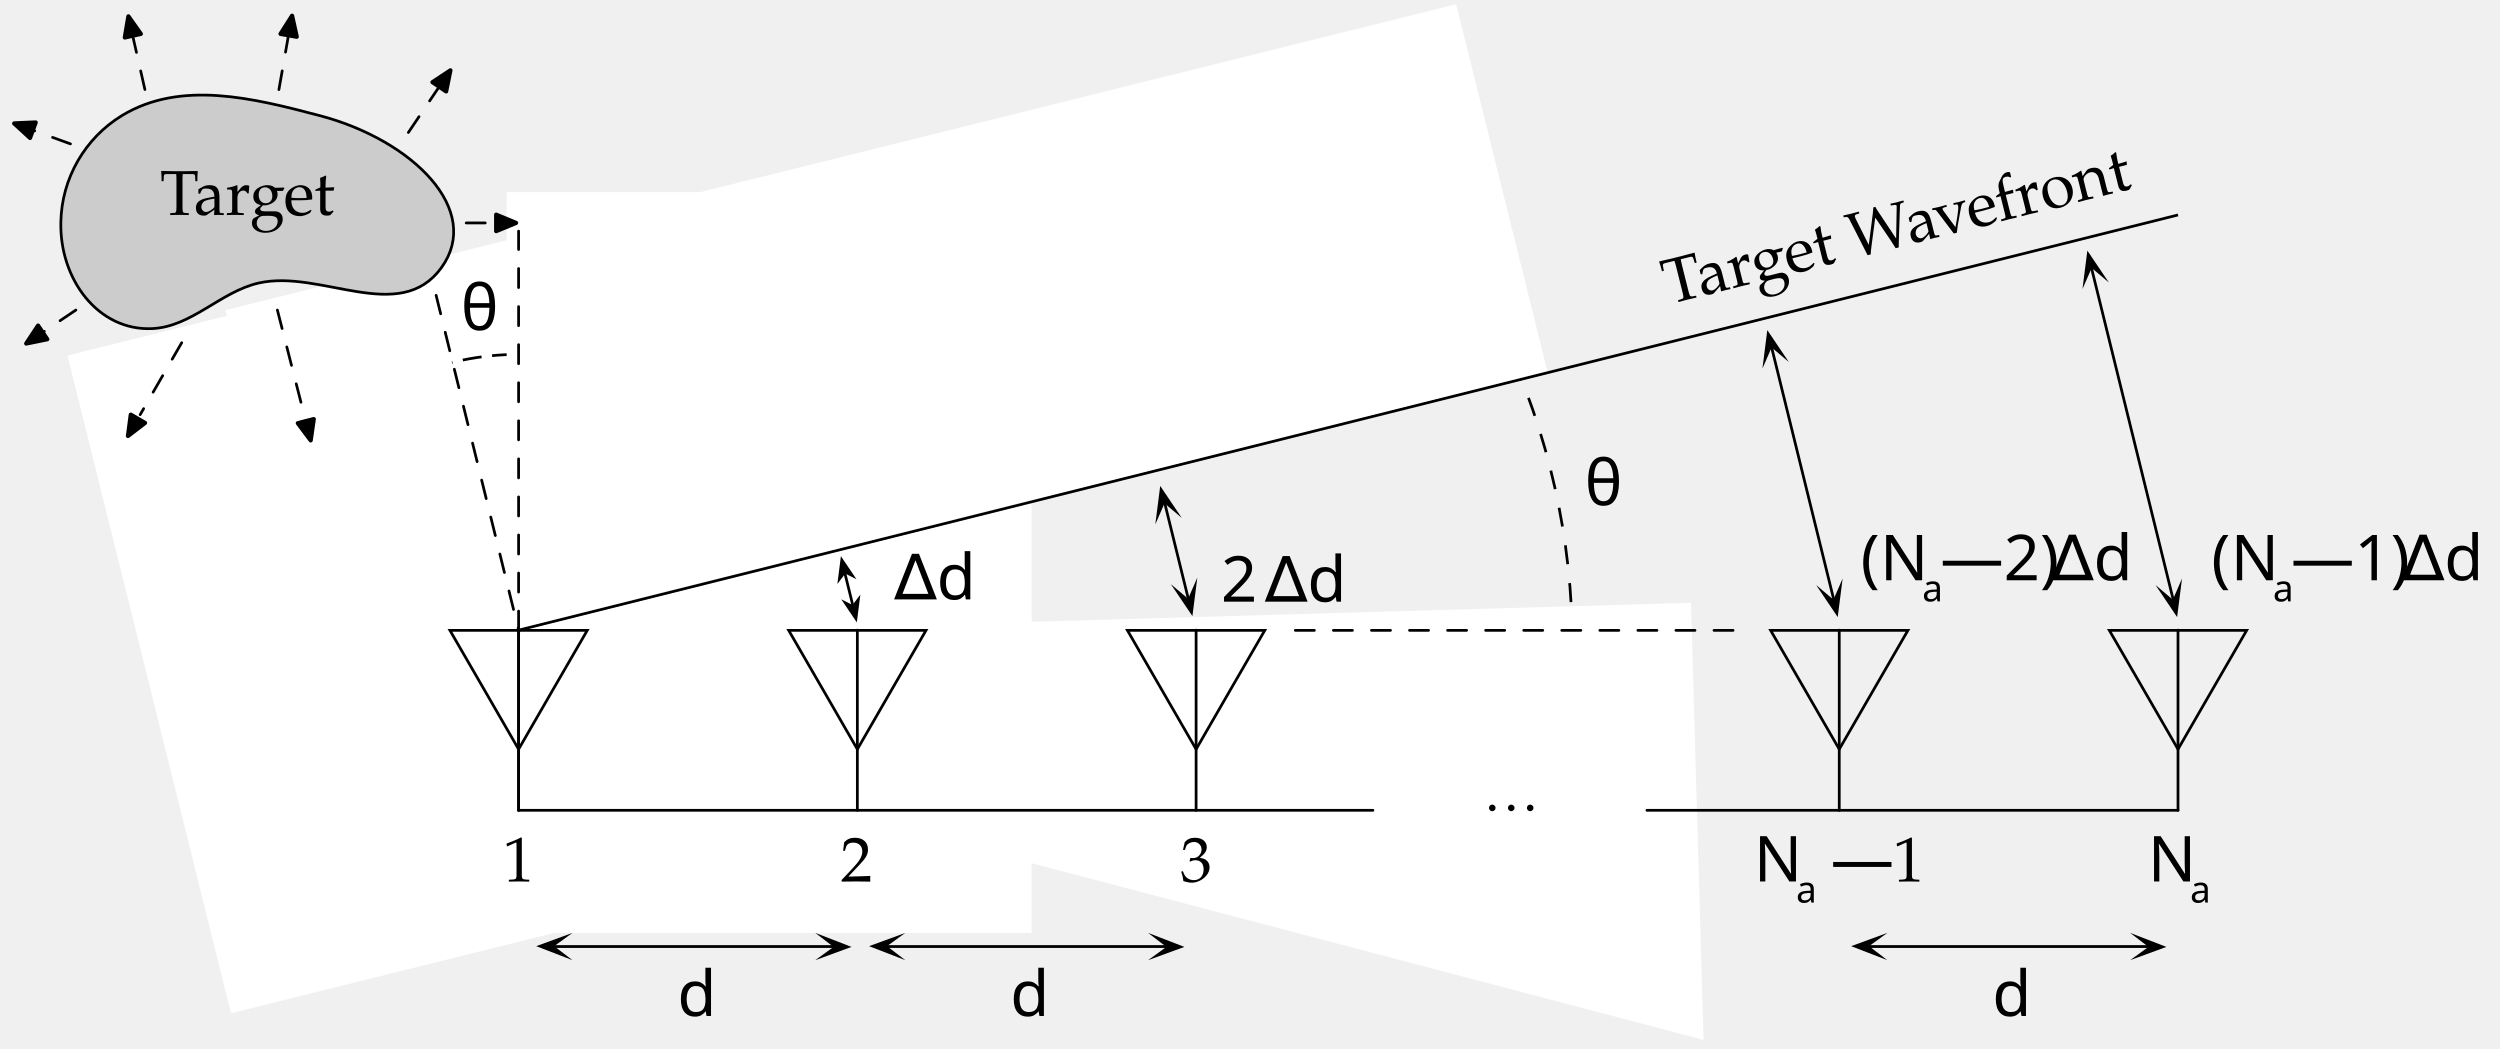
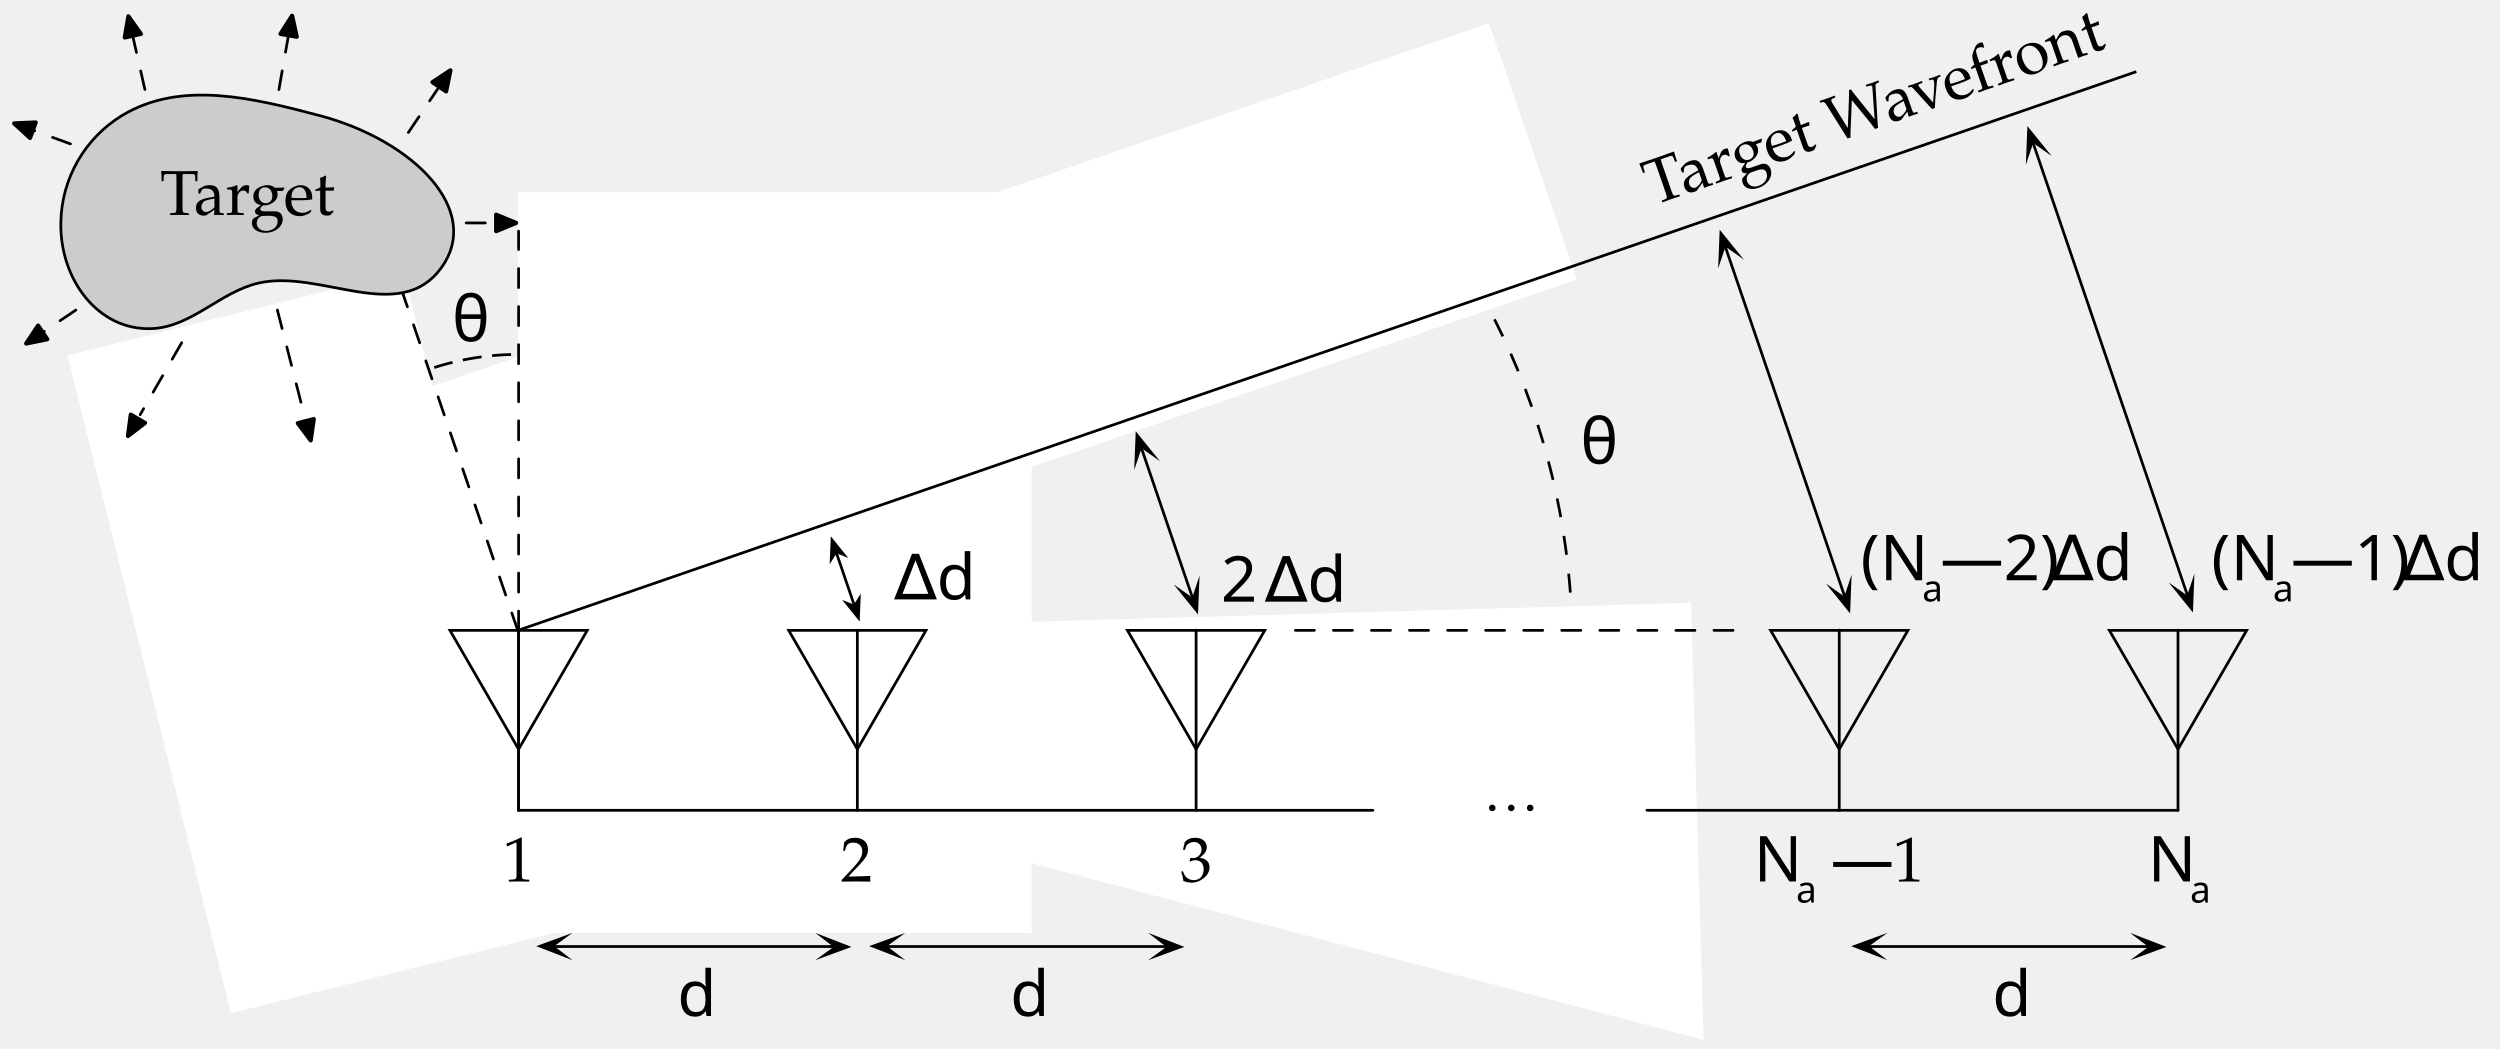
<svg xmlns="http://www.w3.org/2000/svg" id="Capa_1" data-name="Capa 1" viewBox="0 0 472.91 198.4">
  <defs>
-     <style>.cls-1,.cls-15,.cls-16,.cls-3,.cls-4,.cls-5,.cls-6{fill:none;}.cls-1,.cls-10,.cls-14,.cls-15,.cls-16,.cls-3,.cls-4,.cls-5,.cls-6{stroke:#000;}.cls-1,.cls-10,.cls-3,.cls-6{stroke-miterlimit:10;}.cls-1,.cls-14,.cls-15,.cls-3,.cls-6{stroke-width:0.52px;}.cls-1,.cls-5{stroke-dasharray:3.6 3.6;}.cls-2{fill:#fff;}.cls-3{stroke-dasharray:3.6 2;}.cls-15,.cls-16,.cls-4,.cls-5{stroke-linecap:round;}.cls-14,.cls-15,.cls-16,.cls-4,.cls-5{stroke-linejoin:round;}.cls-4,.cls-5{stroke-width:0.52px;}.cls-13,.cls-7{font-size:12px;}.cls-7{font-family:LinLibertineI, Linux Libertine;}.cls-10,.cls-13,.cls-8{font-family:Palatino-Roman, Palatino;}.cls-9{fill-rule:evenodd;}.cls-10{font-size:8.6px;stroke-width:0.25px;letter-spacing:0.17em;}.cls-11{letter-spacing:0.17em;}.cls-12{letter-spacing:0em;}.cls-14{fill:#ccc;}.cls-15{stroke-dasharray:3.6 3.6;}.cls-16{stroke-width:0.8px;}</style>
+     <style>.cls-1,.cls-15,.cls-16,.cls-2,.cls-4,.cls-5,.cls-6{fill:none;}.cls-1,.cls-10,.cls-14,.cls-15,.cls-16,.cls-2,.cls-4,.cls-5,.cls-6{stroke:#000;}.cls-1,.cls-10,.cls-2,.cls-4{stroke-miterlimit:10;}.cls-1,.cls-14,.cls-15,.cls-2,.cls-4,.cls-5,.cls-6{stroke-width:0.52px;}.cls-2{stroke-dasharray:3.6 3.6;}.cls-3{fill:#fff;}.cls-4{stroke-dasharray:3.6 2;}.cls-15,.cls-16,.cls-5,.cls-6{stroke-linecap:round;}.cls-14,.cls-15,.cls-16,.cls-5,.cls-6{stroke-linejoin:round;}.cls-6{stroke-dasharray:3.6 3.6;}.cls-13,.cls-7{font-size:12px;}.cls-7{font-family:LinLibertineI, Linux Libertine;}.cls-10,.cls-13,.cls-8{font-family:Palatino-Roman, Palatino;}.cls-9{fill-rule:evenodd;}.cls-10{font-size:8.6px;stroke-width:0.25px;letter-spacing:0.17em;}.cls-11{letter-spacing:0.17em;}.cls-12{letter-spacing:0em;}.cls-14{fill:#ccc;}.cls-15{stroke-dasharray:3.6 3.6;}.cls-16{stroke-width:0.8px;}</style>
  </defs>
-   <path class="cls-1" d="M272.51,43.45A136.6,136.6,0,0,1,292,160.26" />
-   <rect class="cls-2" x="131.84" y="-55.4" width="71.74" height="239.9" transform="translate(189.88 -113.78) rotate(76.04)" />
-   <circle class="cls-3" cx="98.1" cy="119.2" r="52.16" />
-   <rect class="cls-2" x="27.18" y="56.88" width="70.27" height="128.21" transform="translate(151.99 223.36) rotate(166.04)" />
-   <polyline class="cls-2" points="38.55 122.12 319.87 114.03 322.25 196.7" />
-   <rect class="cls-2" x="95.84" y="36.34" width="99.3" height="140.14" />
-   <line class="cls-4" x1="98.1" y1="153.28" x2="98.1" y2="119.2" />
-   <line class="cls-5" x1="98.1" y1="119.2" x2="98.1" y2="43.72" />
-   <line class="cls-5" x1="245.03" y1="119.24" x2="329.18" y2="119.24" />
-   <line class="cls-4" x1="98.1" y1="153.28" x2="259.7" y2="153.28" />
-   <line class="cls-4" x1="226.26" y1="153.28" x2="226.26" y2="119.2" />
-   <polygon class="cls-6" points="226.26 141.73 219.76 130.48 213.27 119.24 226.26 119.24 239.25 119.24 232.75 130.48 226.26 141.73" />
-   <line class="cls-4" x1="162.18" y1="153.28" x2="162.18" y2="119.2" />
-   <polygon class="cls-6" points="162.18 141.73 155.69 130.48 149.19 119.24 162.18 119.24 175.17 119.24 168.67 130.48 162.18 141.73" />
-   <line class="cls-4" x1="98.1" y1="153.28" x2="98.1" y2="119.2" />
-   <polygon class="cls-6" points="98.1 141.73 91.61 130.48 85.11 119.24 98.1 119.24 111.09 119.24 104.59 130.48 98.1 141.73" />
+   <path class="cls-1" d="M272.51,43.45c.34.49.69,1,1,1.47" />
+   <path class="cls-2" d="M275.54,47.92a136.67,136.67,0,0,1,17.4,108.88" />
+   <path class="cls-1" d="M292.47,158.53c-.16.58-.32,1.16-.49,1.73" />
+   <rect class="cls-3" x="150.93" y="-52.34" width="51.24" height="239.9" transform="translate(183.11 -121.33) rotate(71.04)" />
+   <circle class="cls-4" cx="98.1" cy="119.2" r="52.16" />
+   <rect class="cls-3" x="27.25" y="57.45" width="65.55" height="128.21" transform="translate(147.62 225.03) rotate(166.04)" />
+   <polyline class="cls-3" points="38.55 122.12 319.87 114.03 322.25 196.7" />
+   <rect class="cls-3" x="97.99" y="36.34" width="97.15" height="140.14" />
+   <line class="cls-5" x1="98.1" y1="153.28" x2="98.1" y2="119.2" />
+   <line class="cls-6" x1="98.1" y1="119.2" x2="98.1" y2="43.72" />
+   <line class="cls-6" x1="245.03" y1="119.24" x2="329.18" y2="119.24" />
+   <line class="cls-5" x1="98.1" y1="153.28" x2="259.7" y2="153.28" />
+   <line class="cls-5" x1="226.26" y1="153.28" x2="226.26" y2="119.2" />
+   <polygon class="cls-1" points="226.26 141.73 219.76 130.48 213.27 119.24 226.26 119.24 239.25 119.24 232.75 130.48 226.26 141.73" />
+   <line class="cls-5" x1="162.18" y1="153.28" x2="162.18" y2="119.2" />
+   <polygon class="cls-1" points="162.18 141.73 155.69 130.48 149.19 119.24 162.18 119.24 175.17 119.24 168.67 130.48 162.18 141.73" />
+   <line class="cls-5" x1="98.1" y1="153.28" x2="98.1" y2="119.2" />
+   <polygon class="cls-1" points="98.1 141.73 91.61 130.48 85.11 119.24 98.1 119.24 111.09 119.24 104.59 130.48 98.1 141.73" />
  <text class="cls-7" transform="translate(406.31 166.74)">N</text>
  <text class="cls-7" transform="translate(414.29 170.74) scale(0.58)">a</text>
-   <line class="cls-4" x1="311.54" y1="153.28" x2="412" y2="153.28" />
-   <line class="cls-4" x1="347.92" y1="153.28" x2="347.92" y2="119.2" />
-   <polygon class="cls-6" points="347.92 141.73 341.43 130.48 334.94 119.24 347.92 119.24 360.91 119.24 354.42 130.48 347.92 141.73" />
-   <line class="cls-4" x1="412" y1="153.28" x2="412" y2="119.2" />
-   <polygon class="cls-6" points="412 141.73 405.51 130.48 399.01 119.24 412 119.24 424.99 119.24 418.49 130.48 412 141.73" />
+   <line class="cls-5" x1="311.54" y1="153.28" x2="412" y2="153.28" />
+   <line class="cls-5" x1="347.92" y1="153.28" x2="347.92" y2="119.2" />
+   <polygon class="cls-1" points="347.92 141.73 341.43 130.48 334.94 119.24 347.92 119.24 360.91 119.24 354.42 130.48 347.92 141.73" />
+   <line class="cls-5" x1="412" y1="153.28" x2="412" y2="119.2" />
+   <polygon class="cls-1" points="412 141.73 405.51 130.48 399.01 119.24 412 119.24 424.99 119.24 418.49 130.48 412 141.73" />
  <text class="cls-7" transform="translate(331.78 166.74)">N</text>
  <text class="cls-7" transform="translate(339.76 170.74) scale(0.58)">a</text>
  <text class="cls-7" transform="translate(343.16 166.74)">
    <tspan xml:space="preserve"> — </tspan>
    <tspan class="cls-8" x="14.9" y="0">1</tspan>
  </text>
  <polyline class="cls-9" points="409.8 179.12 402.95 176.47 406.41 179.12 402.95 181.63 409.8 179.12" />
-   <line class="cls-4" x1="353.21" y1="179.05" x2="406.41" y2="179.05" />
+   <line class="cls-5" x1="353.21" y1="179.05" x2="406.41" y2="179.05" />
  <polyline class="cls-9" points="350.17 178.98 357.02 181.63 353.56 178.98 357.02 176.47 350.17 178.98" />
-   <line class="cls-5" x1="77.33" y1="34.89" x2="98.17" y2="119.46" />
-   <polyline class="cls-9" points="411.83 116.73 412.76 109.44 411.02 113.43 407.75 110.67 411.83 116.73" />
-   <line class="cls-4" x1="395.2" y1="48.94" x2="411.09" y2="113.42" />
-   <polyline class="cls-9" points="394.85 47.4 393.93 54.68 395.67 50.69 398.93 53.45 394.85 47.4" />
-   <polyline class="cls-9" points="225.56 116.55 226.49 109.26 224.75 113.26 221.48 110.5 225.56 116.55" />
-   <line class="cls-4" x1="219.96" y1="93.68" x2="225.09" y2="114.51" />
-   <polyline class="cls-9" points="219.47 91.92 218.54 99.2 220.28 95.21 223.55 97.97 219.47 91.92" />
-   <line class="cls-4" x1="159.62" y1="107.61" x2="161.7" y2="116.04" />
-   <polyline class="cls-9" points="159.07 105.21 158.4 110.47 159.89 108.5 162.02 109.58 159.07 105.21" />
-   <polyline class="cls-9" points="347.63 116.73 348.56 109.44 346.82 113.43 343.55 110.67 347.63 116.73" />
-   <line class="cls-4" x1="334.86" y1="64.63" x2="346.88" y2="113.42" />
-   <polyline class="cls-9" points="334.31 62.44 333.39 69.72 335.13 65.73 338.39 68.49 334.31 62.44" />
+   <line class="cls-6" x1="71.25" y1="41" x2="97.99" y2="119.39" />
+   <polyline class="cls-9" points="414.82 115.86 415.11 108.52 413.73 112.64 410.23 110.18 414.82 115.86" />
+   <line class="cls-5" x1="384.16" y1="25.78" x2="413.79" y2="112.62" />
+   <polyline class="cls-9" points="383.51 23.84 383.22 31.18 384.61 27.05 388.1 29.51 383.51 23.84" />
+   <polyline class="cls-9" points="226.62 116.24 226.91 108.9 225.53 113.03 222.03 110.56 226.62 116.24" />
+   <line class="cls-5" x1="215.43" y1="83.34" x2="225.98" y2="114.25" />
+   <polyline class="cls-9" points="214.84 81.58 214.55 88.92 215.94 84.79 219.43 87.25 214.84 81.58" />
+   <polyline class="cls-9" points="349.97 116.04 350.26 108.7 348.87 112.83 345.38 110.37 349.97 116.04" />
+   <line class="cls-5" x1="325.74" y1="44.83" x2="348.94" y2="112.81" />
+   <polyline class="cls-9" points="325.3 43.45 325.01 50.79 326.4 46.66 329.89 49.12 325.3 43.45" />
  <text class="cls-7" transform="translate(376.88 192.19)">d</text>
  <text class="cls-10" transform="translate(281.21 153.28)">.<tspan class="cls-11" x="3.59" y="0">.</tspan>
    <tspan class="cls-12" x="7.17" y="0">.</tspan>
  </text>
  <polyline class="cls-9" points="224.04 179.12 217.18 176.47 220.64 179.12 217.18 181.63 224.04 179.12" />
-   <line class="cls-4" x1="167.44" y1="179.05" x2="220.64" y2="179.05" />
+   <line class="cls-5" x1="167.44" y1="179.05" x2="220.64" y2="179.05" />
  <polyline class="cls-9" points="164.4 178.98 171.25 181.63 167.79 178.98 171.25 176.47 164.4 178.98" />
  <text class="cls-7" transform="translate(191.11 192.19)">d</text>
  <polyline class="cls-9" points="161.07 179.12 154.22 176.47 157.68 179.12 154.22 181.63 161.07 179.12" />
-   <line class="cls-4" x1="104.48" y1="179.05" x2="157.68" y2="179.05" />
+   <line class="cls-5" x1="104.48" y1="179.05" x2="157.68" y2="179.05" />
  <polyline class="cls-9" points="101.43 178.98 108.29 181.63 104.83 178.98 108.29 176.47 101.43 178.98" />
  <text class="cls-7" transform="translate(128.14 192.19)">d</text>
-   <text class="cls-7" transform="translate(87.17 62.43)">θ</text>
+   <text class="cls-7" transform="translate(85.51 64.55)">θ</text>
  <text class="cls-7" transform="translate(169.16 113.38)">∆d</text>
-   <line class="cls-6" x1="97.94" y1="119.24" x2="412" y2="40.66" />
-   <polyline class="cls-9" points="162.08 117.74 162.75 112.48 161.26 114.44 159.13 113.36 162.08 117.74" />
-   <text class="cls-7" transform="translate(299.77 95.56)">θ</text>
-   <text class="cls-13" transform="translate(315.64 57.57) rotate(-14.03)">Target Wavefront</text>
+   <line class="cls-1" x1="98.1" y1="119.2" x2="404.12" y2="13.55" />
+   <line class="cls-5" x1="157.56" y1="102.66" x2="162.09" y2="115.93" />
+   <polyline class="cls-9" points="157.16 101.45 156.94 106.74 158.25 104.66 160.47 105.55 157.16 101.45" />
+   <polyline class="cls-9" points="162.62 117.58 162.83 112.28 161.52 114.37 159.3 113.48 162.62 117.58" />
+   <text class="cls-7" transform="translate(298.96 87.71)">θ</text>
+   <text class="cls-13" transform="matrix(0.95, -0.33, 0.33, 0.95, 312.62, 38.89)">Target Wavefront</text>
  <text class="cls-7" transform="translate(230.96 113.81)">2 <tspan x="8.33" y="0">∆d</tspan>
  </text>
  <text class="cls-7" transform="translate(351.97 109.76)">(<tspan x="3.67" y="0">N</tspan>
  </text>
  <text class="cls-7" transform="translate(363.62 113.76) scale(0.58)">a</text>
  <text class="cls-7" transform="translate(367.02 109.76)">—2) <tspan x="20.98" y="0">∆d</tspan>
  </text>
  <text class="cls-13" transform="translate(223.26 166.74)">3</text>
  <text class="cls-13" transform="translate(159.02 166.74)">2</text>
  <text class="cls-13" transform="translate(95.1 166.74)">1</text>
  <text class="cls-7" transform="translate(418.31 109.76)">(<tspan x="3.67" y="0">N</tspan>
  </text>
  <text class="cls-7" transform="translate(429.96 113.76) scale(0.58)">a</text>
  <text class="cls-7" transform="translate(433.36 109.76)">—1) <tspan x="20.98" y="0">∆d</tspan>
  </text>
  <path class="cls-14" d="M48.93,53.54c11.69-2.66,26.65,8,34.55-2.88s-5.32-24.12-23-28.79c-12.65-3.33-26.29-6.76-37.43,0A24.17,24.17,0,0,0,11.51,42c-.26,10.88,7.1,20.63,17.27,20.16C36.27,61.82,41.7,55.19,48.93,53.54Z" />
  <line class="cls-15" x1="88.19" y1="42.17" x2="97.62" y2="42.17" />
  <polyline points="93.86 43.72 97.62 42.17 93.86 40.61" />
  <polygon class="cls-16" points="93.86 43.72 97.62 42.17 93.86 40.61 93.86 43.72" />
  <line class="cls-15" x1="52.76" y1="16.95" x2="54.92" y2="4.69" />
  <polyline points="56.13 6.95 55.25 2.98 53.07 6.41" />
  <polygon class="cls-16" points="56.13 6.95 55.25 2.98 53.07 6.41 56.13 6.95" />
  <line class="cls-15" x1="13.33" y1="27.22" x2="2.69" y2="23.35" />
  <polyline points="6.75 23.17 2.69 23.35 5.68 26.09" />
  <polygon class="cls-16" points="6.75 23.17 2.69 23.35 5.68 26.09 6.75 23.17" />
  <line class="cls-15" x1="34.37" y1="64.83" x2="26.51" y2="78.44" />
  <polyline points="24.74 78.44 24.21 82.47 27.43 80" />
  <polygon class="cls-16" points="24.74 78.44 24.21 82.47 27.43 80 24.74 78.44" />
  <line class="cls-15" x1="14.35" y1="58.65" x2="4.96" y2="64.98" />
  <polyline points="7.2 61.59 4.96 64.98 8.94 64.17" />
  <polygon class="cls-16" points="7.2 61.59 4.96 64.98 8.94 64.17 7.2 61.59" />
  <text class="cls-13" transform="translate(30.27 40.65)">Target</text>
  <line class="cls-15" x1="52.47" y1="58.65" x2="58.77" y2="83.3" />
  <polyline points="56.34 80.05 58.77 83.3 59.35 79.28" />
  <polygon class="cls-16" points="56.34 80.05 58.77 83.3 59.35 79.28 56.34 80.05" />
  <line class="cls-15" x1="77.25" y1="25.06" x2="84.2" y2="14.74" />
  <polyline points="84.39 17.29 85.2 13.31 81.81 15.55" />
  <polygon class="cls-16" points="84.39 17.29 85.2 13.31 81.81 15.55 84.39 17.29" />
  <line class="cls-15" x1="27.41" y1="16.93" x2="24.65" y2="4.79" />
  <polyline points="26.64 6.41 24.29 3.09 23.61 7.09" />
  <polygon class="cls-16" points="26.64 6.41 24.29 3.09 23.61 7.09 26.64 6.41" />
</svg>
